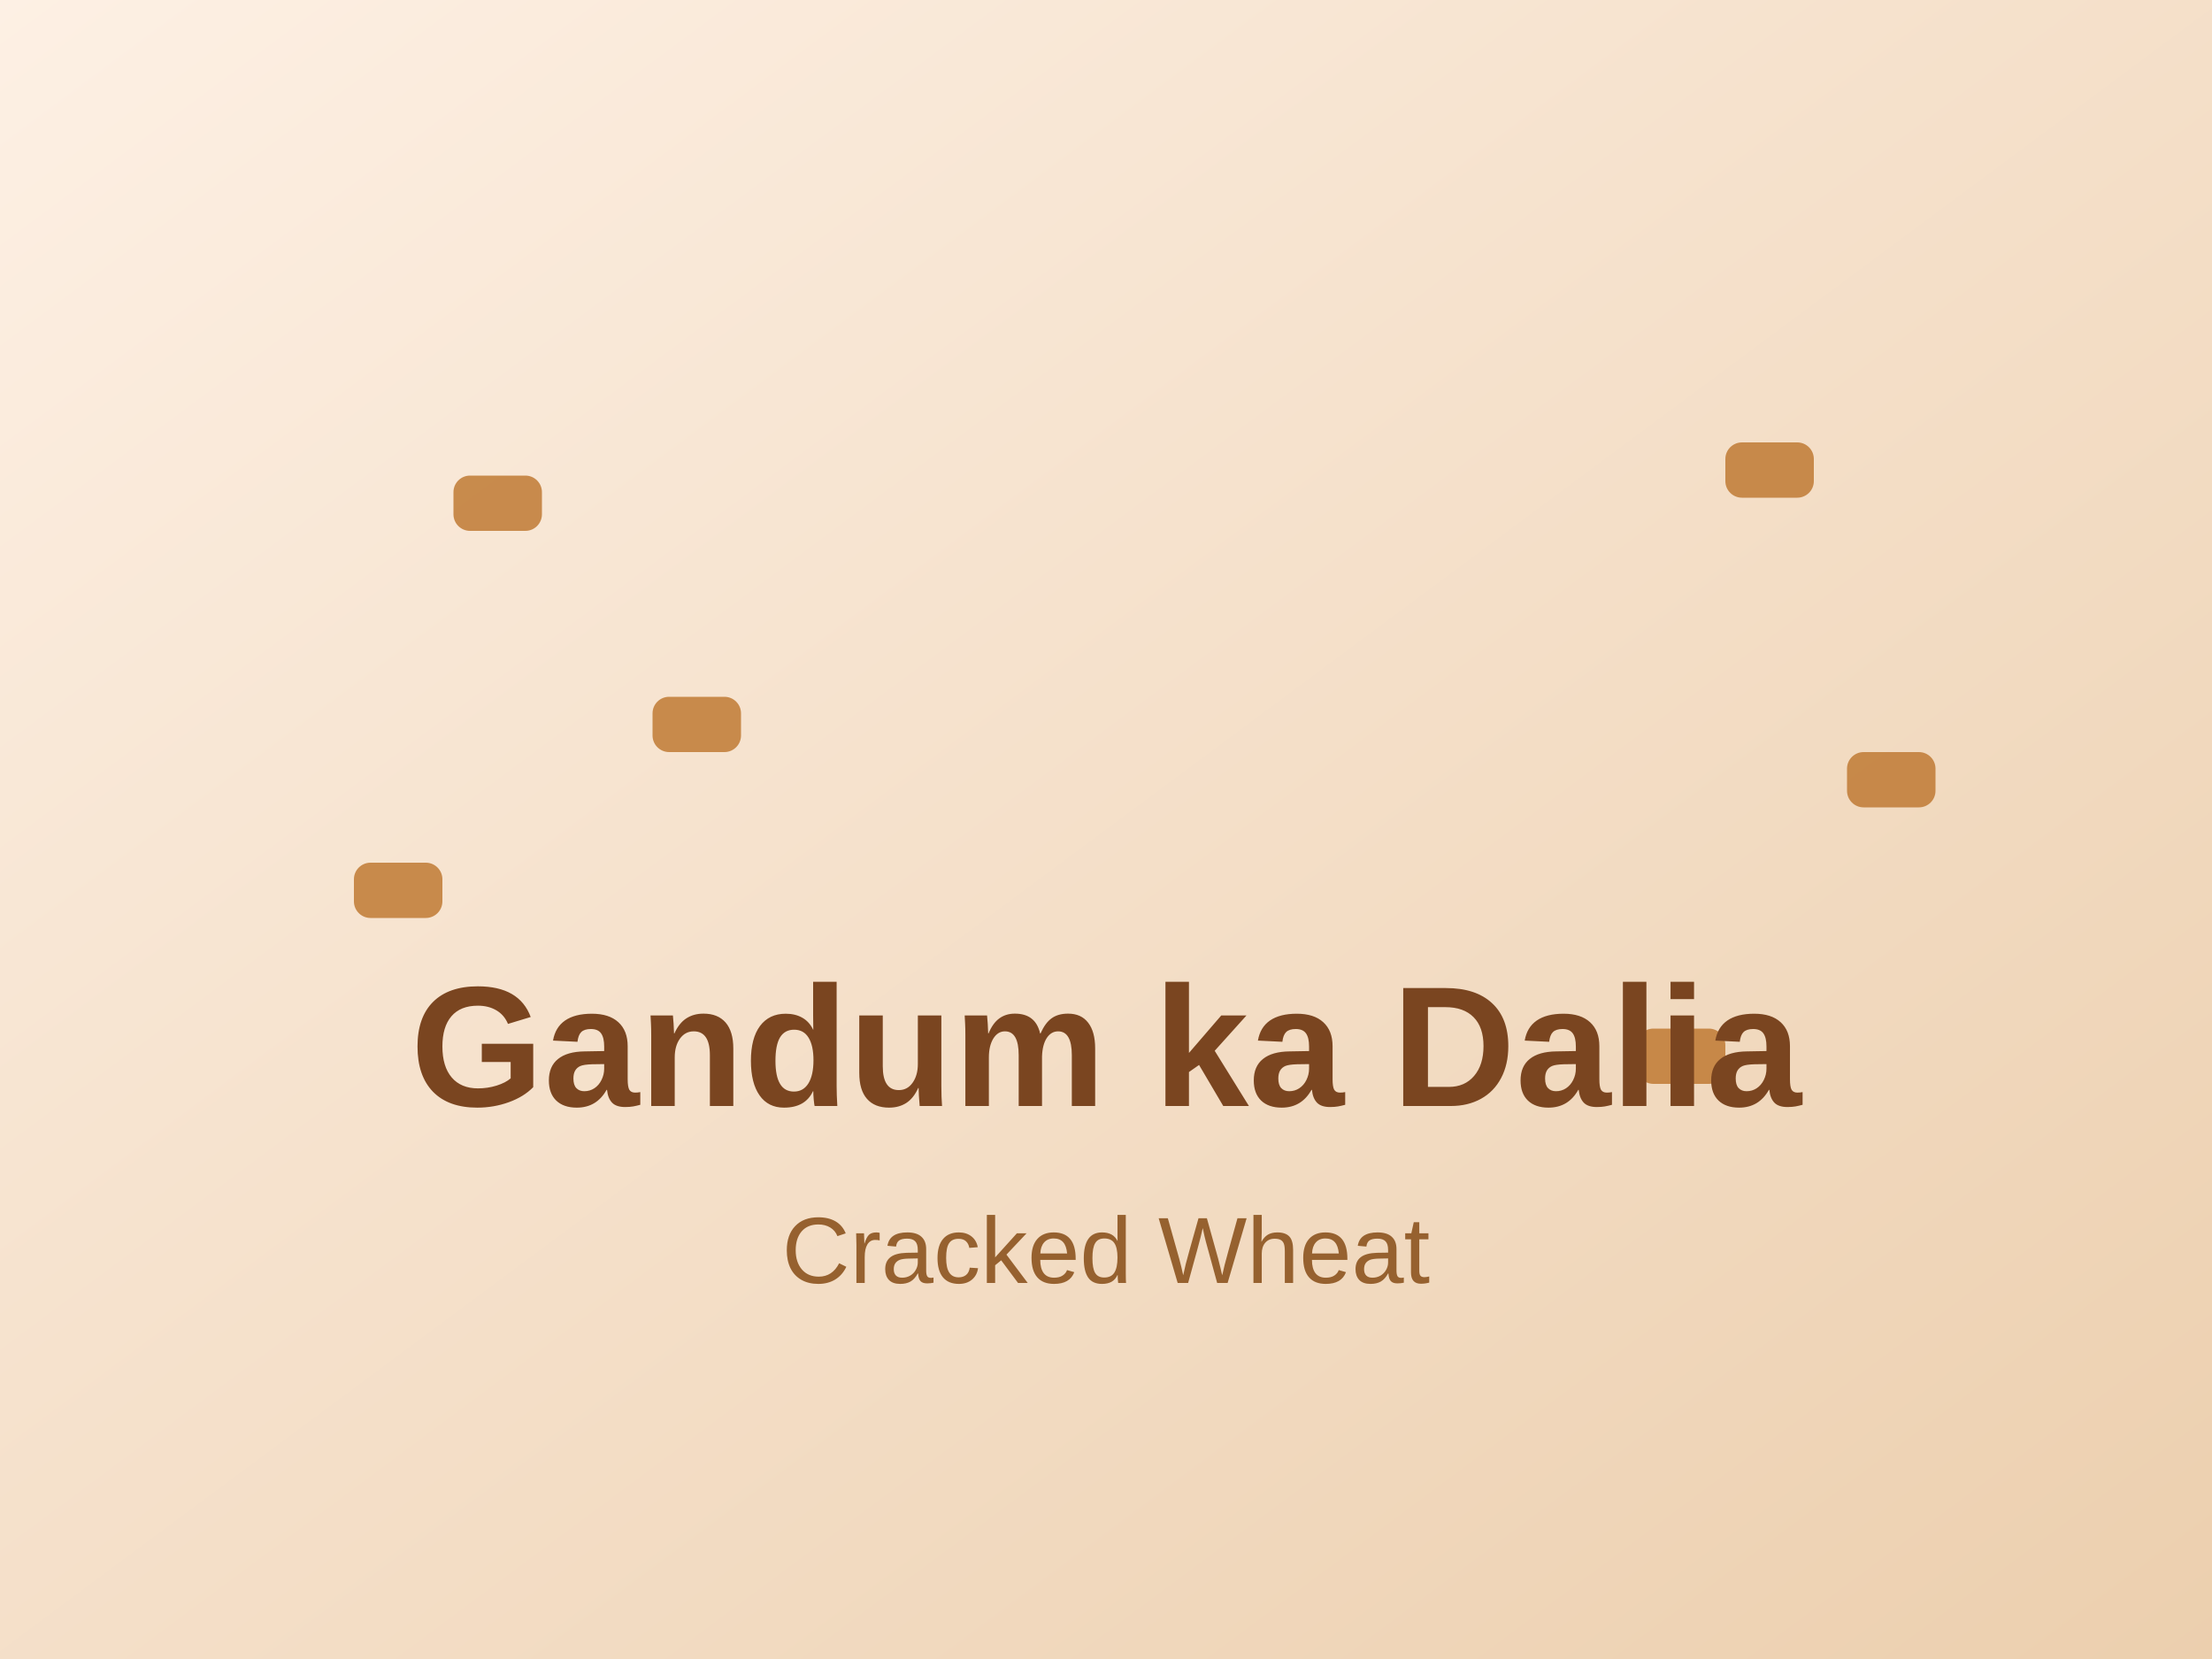
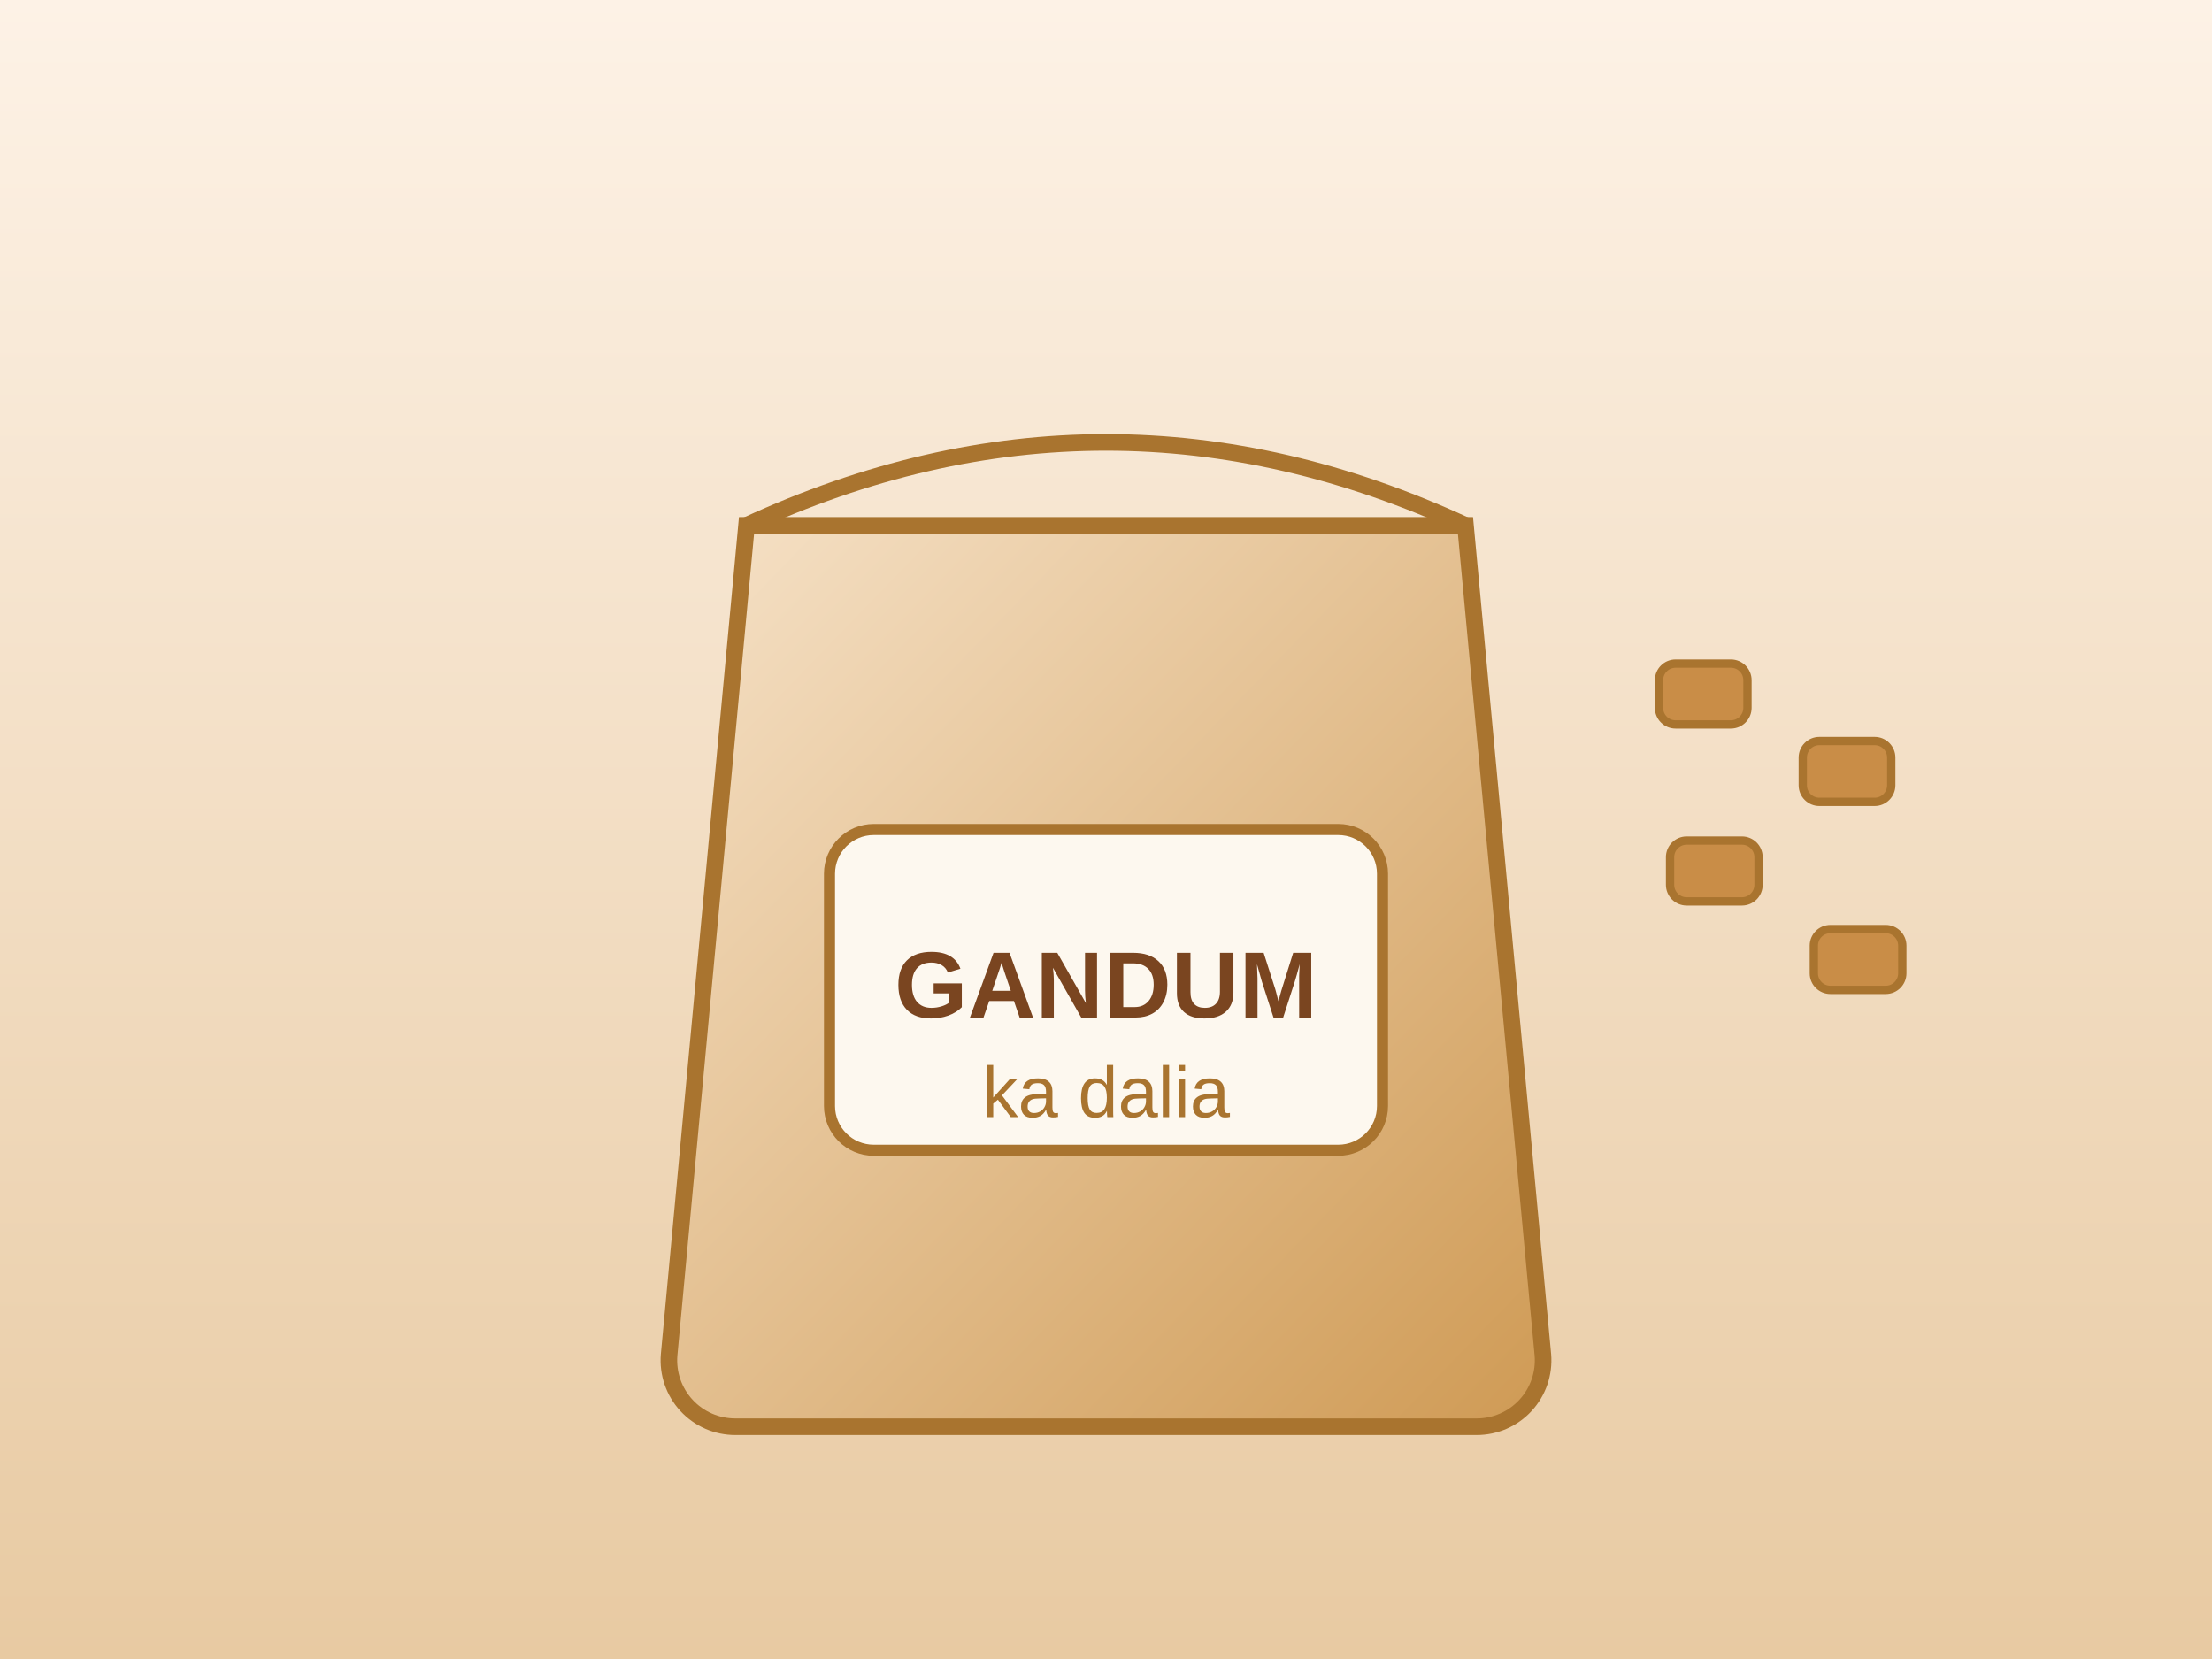
- <svg xmlns="http://www.w3.org/2000/svg" viewBox="0 0 400 300" role="img" aria-label="Gandum ka Dalia">
+ <svg xmlns="http://www.w3.org/2000/svg" viewBox="0 0 400 300" role="img" aria-label="Gandum ka Dalia (cracked wheat)">
  <defs>
-     <linearGradient id="bg" x1="0" y1="0" x2="1" y2="1">
-       <stop offset="0" stop-color="#fdf0e4" />
-       <stop offset="1" stop-color="#eccfae" />
+     <linearGradient id="bg" x1="0" y1="0" x2="0" y2="1">
+       <stop offset="0" stop-color="#fdf2e6" />
+       <stop offset="1" stop-color="#e8caa2" />
+     </linearGradient>
+     <linearGradient id="bag" x1="0" y1="0" x2="1" y2="1">
+       <stop offset="0" stop-color="#f6e2c8" />
+       <stop offset="1" stop-color="#cf9a54" />
    </linearGradient>
  </defs>
  <rect width="400" height="300" fill="url(#bg)" />
-   <g fill="#c07a34" opacity="0.85">
-     <rect x="82" y="86" width="16" height="10" rx="3" />
-     <rect x="118" y="126" width="16" height="10" rx="3" />
-     <rect x="64" y="156" width="16" height="10" rx="3" />
-     <rect x="312" y="80" width="16" height="10" rx="3" />
-     <rect x="334" y="136" width="16" height="10" rx="3" />
-     <rect x="296" y="186" width="16" height="10" rx="3" />
+   <path d="M135 95 h130 l14 150 a12 12 0 0 1 -12 13 h-134 a12 12 0 0 1 -12 -13 z" fill="url(#bag)" stroke="#a9742f" stroke-width="3" />
+   <path d="M135 95 q65 -30 130 0" fill="none" stroke="#a9742f" stroke-width="3" />
+   <rect x="150" y="150" width="100" height="58" rx="8" fill="#fdf8ef" stroke="#a9742f" stroke-width="2" />
+   <text x="200" y="184" text-anchor="middle" font-family="Segoe UI, Arial, sans-serif" font-size="17" font-weight="800" fill="#7a4520">GANDUM</text>
+   <text x="200" y="202" text-anchor="middle" font-family="Segoe UI, Arial, sans-serif" font-size="13" fill="#a9742f">ka dalia</text>
+   <g fill="#c98d47" stroke="#a9742f" stroke-width="1.5">
+     <rect x="300" y="120" width="16" height="11" rx="3" />
+     <rect x="326" y="134" width="16" height="11" rx="3" />
+     <rect x="302" y="152" width="16" height="11" rx="3" />
+     <rect x="328" y="168" width="16" height="11" rx="3" />
  </g>
-   <text x="200" y="200" text-anchor="middle" font-family="Segoe UI, Arial, sans-serif" font-size="31" font-weight="800" fill="#7a4520">Gandum ka Dalia</text>
-   <text x="200" y="232" text-anchor="middle" font-family="Segoe UI, Arial, sans-serif" font-size="17" fill="#96612f">Cracked Wheat</text>
</svg>
